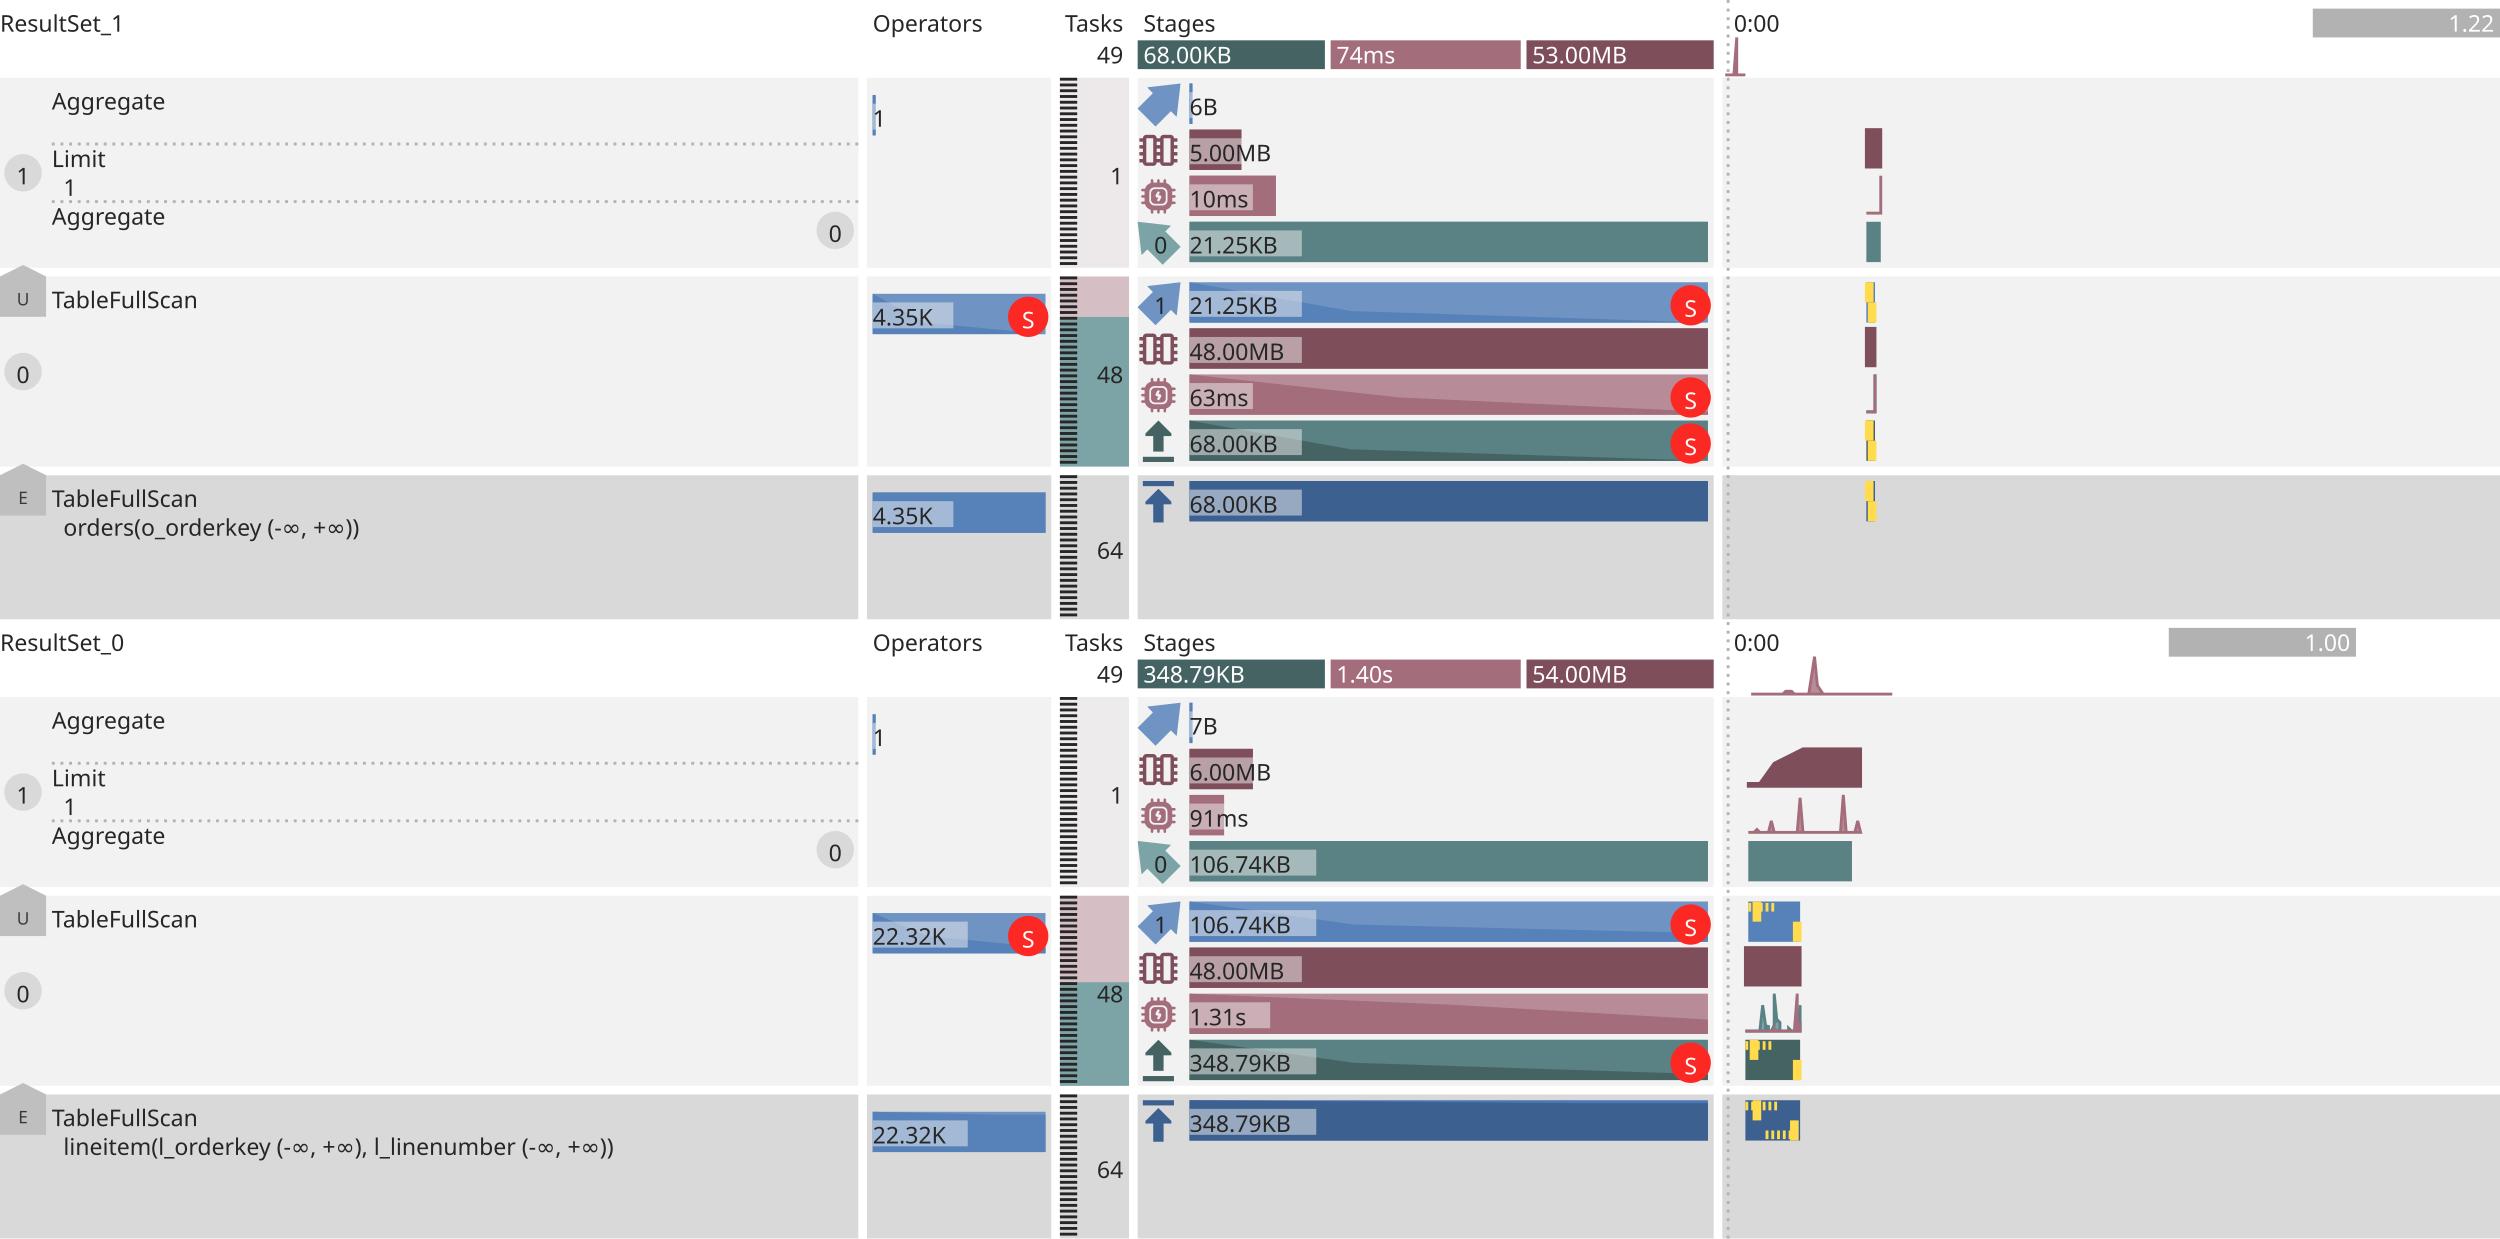
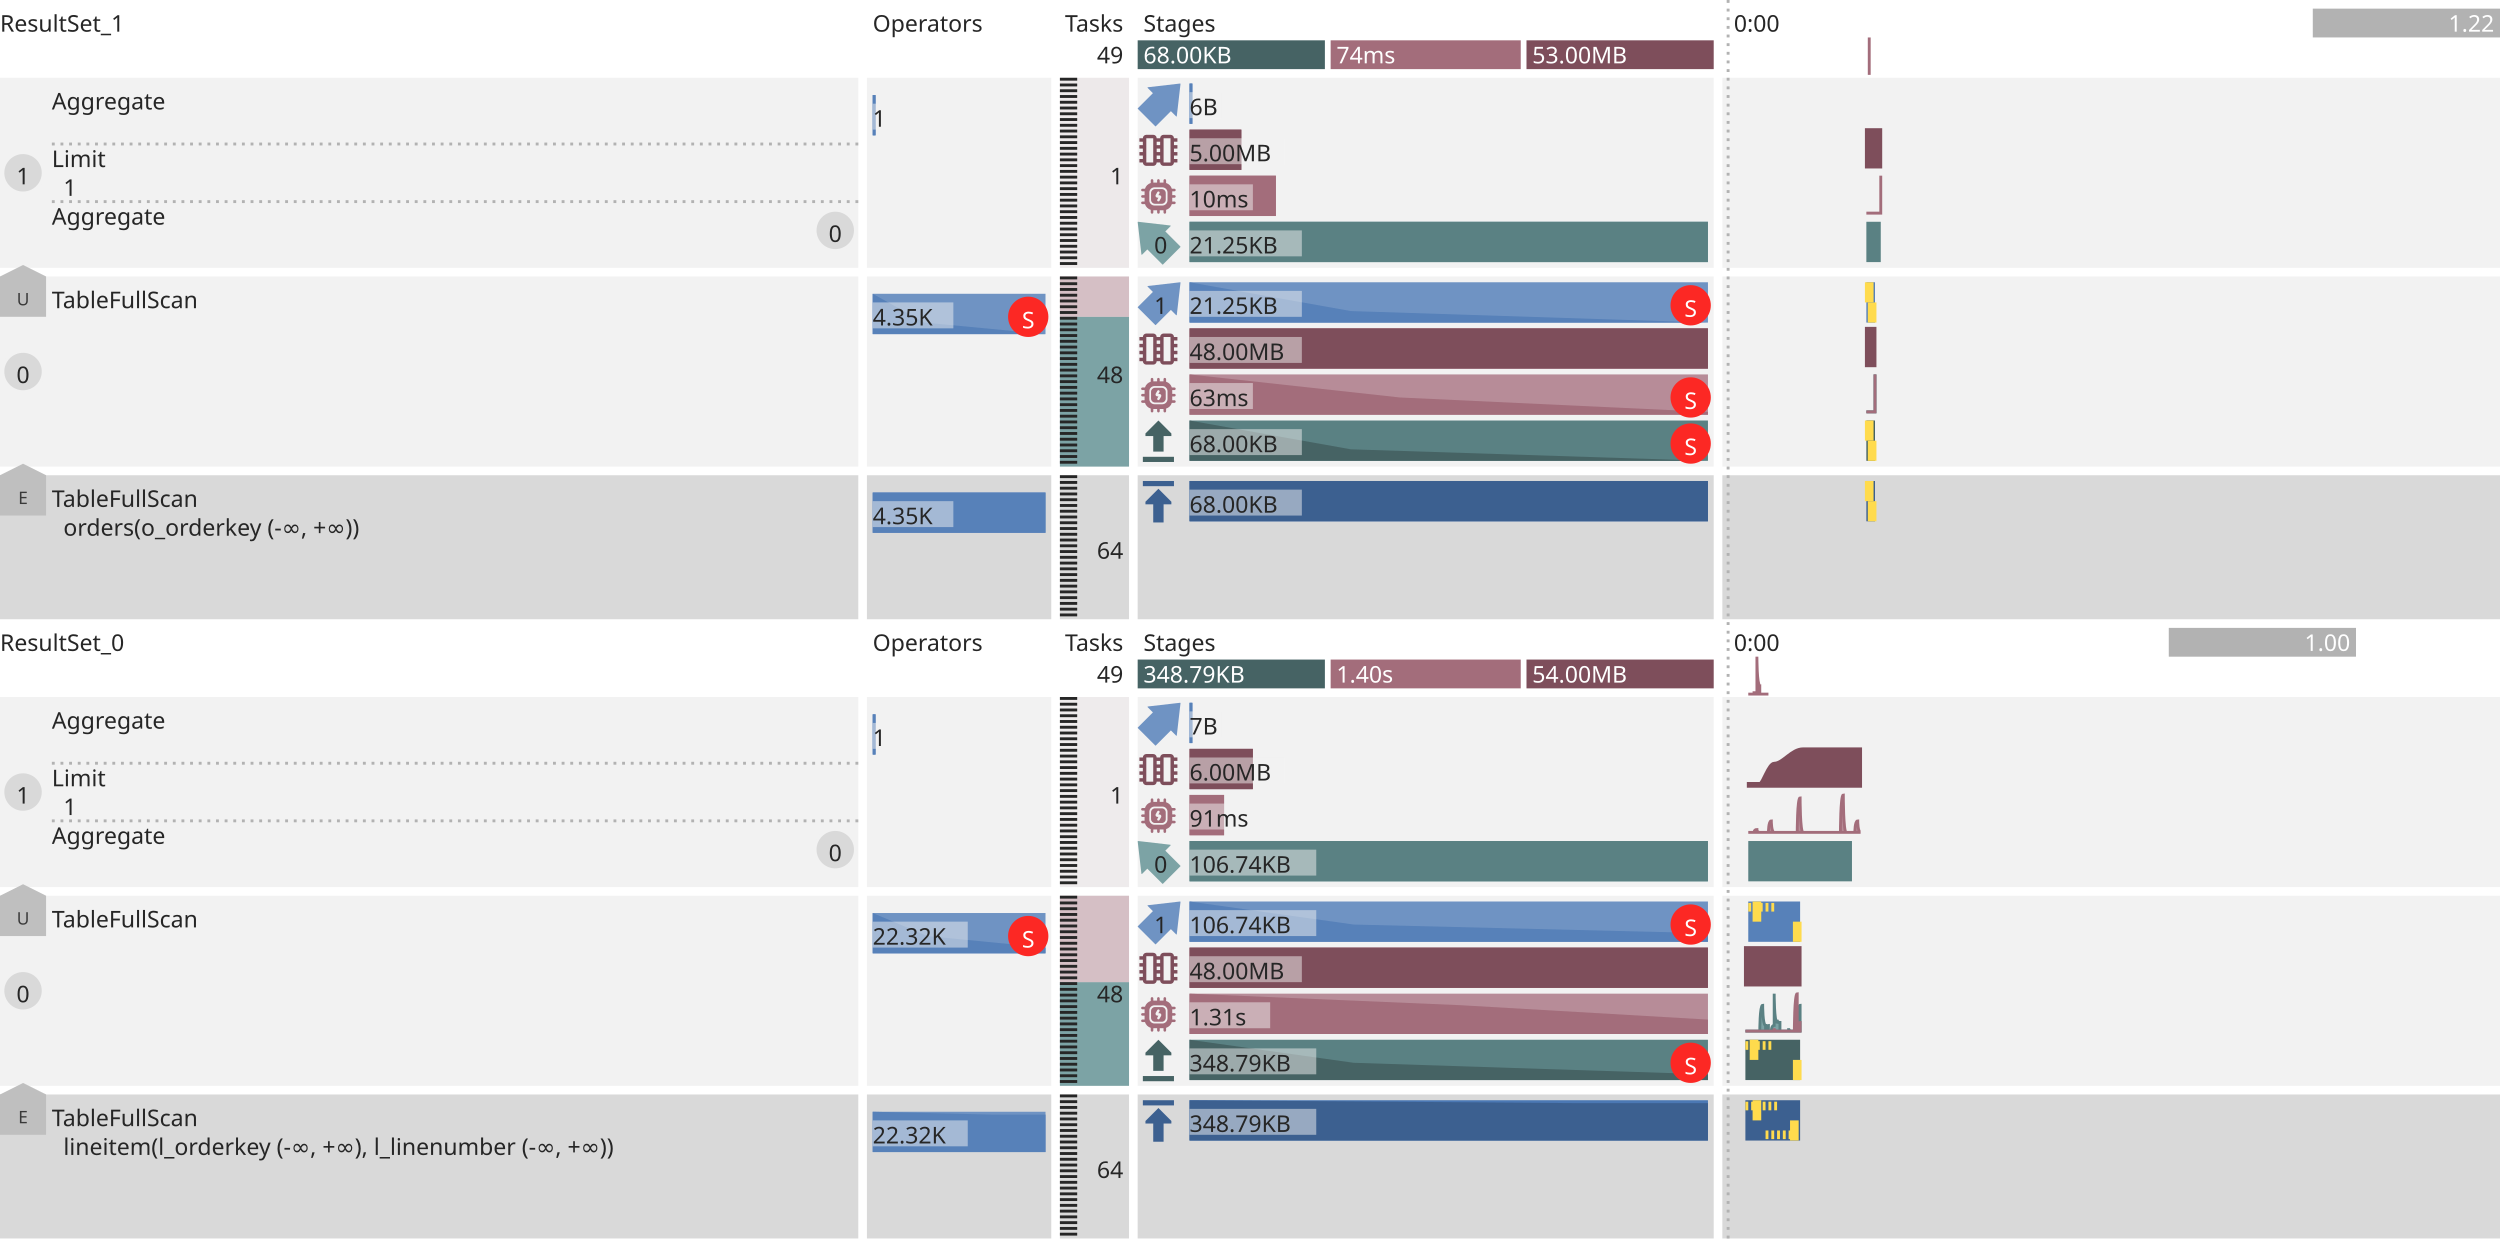
<svg xmlns="http://www.w3.org/2000/svg" width="868" height="430">
  <clipPath id="clipTextPath">
    <rect x="0" y="0" width="298" height="430" />
  </clipPath>
  <defs>
    <g id="icon_memory">
      <path fill-rule="evenodd" clip-rule="evenodd" d="M5 3C3.895 3 3 3.895 3 5H1V7H3V9H1V11H3V13H1V15H3V17H1V19H3C3 20.105 3.895 21 5 21H9C10.105 21 11 20.105 11 19H13C13 20.105 13.895 21 15 21H19C20.105 21 21 20.105 21 19H23V17H21V15H23V13H21V11H23V9H21V7H23V5H21C21 3.895 20.105 3 19 3H15C13.895 3 13 3.895 13 5H11C11 3.895 10.105 3 9 3H5ZM11 7V9H13V7H11ZM11 11V13H13V11H11ZM11 15V17H13V15H11ZM5 5H9V19H5V5ZM15 5H19V19H15V5Z" />
    </g>
    <g id="icon_cpu">
      <path d="M13.98 7.75H10.01C8.76 7.75 7.74 8.76 7.74 10.02V13.99C7.74 15.24 8.75 16.26 10.01 16.26H13.98C15.23 16.26 16.25 15.25 16.25 13.99V10.02C16.25 8.76 15.24 7.75 13.98 7.75ZM13.5 12.98L12.61 14.53C12.48 14.76 12.24 14.88 12 14.88C11.88 14.88 11.75 14.85 11.65 14.79C11.31 14.6 11.19 14.17 11.39 13.83L12.03 12.72H11.47C11.02 12.72 10.65 12.52 10.45 12.18C10.25 11.84 10.27 11.42 10.5 11.03L11.39 9.48C11.59 9.14 12.02 9.03 12.35 9.22C12.69 9.41 12.81 9.84 12.61 10.18L11.97 11.29H12.53C12.98 11.29 13.35 11.49 13.55 11.83C13.75 12.17 13.73 12.59 13.5 12.98Z" />
      <path d="M21.25 12.75C21.67 12.75 22 12.41 22 12C22 11.58 21.67 11.25 21.25 11.25H20V9.05H21.25C21.67 9.05 22 8.72 22 8.3C22 7.89 21.67 7.55 21.25 7.55H19.77C19.29 5.96 18.04 4.71 16.45 4.23V2.75C16.45 2.34 16.11 2 15.7 2C15.29 2 14.95 2.34 14.95 2.75V4H12.75V2.75C12.75 2.34 12.41 2 12 2C11.59 2 11.25 2.34 11.25 2.75V4H9.06V2.75C9.06 2.34 8.72 2 8.31 2C7.89 2 7.56 2.34 7.56 2.75V4.23C5.96 4.71 4.71 5.96 4.23 7.55H2.75C2.34 7.55 2 7.89 2 8.3C2 8.72 2.34 9.05 2.75 9.05H4V11.25H2.75C2.34 11.25 2 11.58 2 12C2 12.41 2.34 12.75 2.75 12.75H4V14.95H2.75C2.34 14.95 2 15.28 2 15.7C2 16.11 2.34 16.45 2.75 16.45H4.23C4.7 18.04 5.96 19.29 7.56 19.77V21.25C7.56 21.66 7.89 22 8.31 22C8.72 22 9.06 21.66 9.06 21.25V20H11.26V21.25C11.26 21.66 11.59 22 12.01 22C12.42 22 12.76 21.66 12.76 21.25V20H14.95V21.25C14.95 21.66 15.29 22 15.7 22C16.11 22 16.45 21.66 16.45 21.25V19.77C18.04 19.29 19.29 18.04 19.77 16.45H21.25C21.67 16.45 22 16.11 22 15.7C22 15.28 21.67 14.95 21.25 14.95H20V12.75H21.25ZM17.26 14.26C17.26 15.91 15.91 17.26 14.26 17.26H9.74C8.09 17.26 6.74 15.91 6.74 14.26V9.74C6.74 8.09 8.09 6.74 9.74 6.74H14.26C15.91 6.74 17.26 8.09 17.26 9.74V14.26Z" />
    </g>
    <g id="icon_ingress">
      <path d="M3 6L6 6L6 12L10 12L10 6L13 6V5L8 0L3 5L3 6Z" />
      <path d="M2 16L14 16V14L2 14V16Z" />
    </g>
    <g id="icon_egress">
      <path d="M13 9H10V16H6V9L3 9V8L8 3L13 8V9Z" />
      <path d="M14 2H2V0H14V2Z" />
    </g>
    <g id="icon_input">
      <path d="M456.49,264.459L295.206,103.183l56.572-56.572c1.084-1.08,1.456-2.696,0.948-4.14c-0.504-1.448-1.792-2.48-3.316-2.656         L4.654,0.027c-1.22-0.144-2.428,0.284-3.292,1.148c-0.864,0.86-1.284,2.068-1.144,3.28L40.01,349.208         c0.176,1.52,1.208,2.812,2.656,3.316c1.448,0.508,3.068,0.14,4.144-0.948l56.18-56.18L264.274,456.68         c0.748,0.748,1.764,1.172,2.828,1.172c1.06,0,2.076-0.424,2.828-1.172l186.556-186.568         C458.05,268.555,458.05,266.027,456.49,264.459z" />
    </g>
    <g id="icon_output">
      <path d="M456.494,1.168c-0.864-0.86-2.064-1.284-3.288-1.14l-344.76,39.78c-1.524,0.18-2.812,1.216-3.32,2.656         c-0.504,1.456-0.132,3.068,0.948,4.148l56.572,56.576L1.362,264.464c-1.564,1.564-1.564,4.092,0,5.656l186.56,186.556         c0.78,0.784,1.804,1.172,2.828,1.172c1.024,0,2.048-0.388,2.828-1.172l161.28-161.28l56.18,56.18         c1.084,1.088,2.7,1.452,4.144,0.952c1.448-0.504,2.48-1.796,2.656-3.32L457.63,4.456C457.774,3.248,457.354,2.036,456.494,1.168z" />
    </g>
  </defs>
  <style type="text/css">
  rect.stage { stroke-width:0; fill:var(--stage-main, #F2F2F2); }
  rect.clone { stroke-width:0; fill:var(--stage-clone, #D9D9D9); }
  .texts { text-anchor:start; font-family:Verdana; font-size:8px; fill:var(--stage-text, #262626); }
  .textm { text-anchor:middle; font-family:Verdana; font-size:8px; fill:var(--stage-text, #262626); }
  .texte { text-anchor:end; font-family:Verdana; font-size:8px; fill:var(--stage-text, #262626); }
  circle.stage { stroke:var(--stage-main, #F2F2F2); stroke-width:1; fill:var(--stage-clone, #D9D9D9); }
  line.opdiv { stroke-width:1; stroke:var(--stage-grid, #B2B2B2); stroke-dasharray:1,2; }
  text.clipped { clip-path:url(#clipTextPath); }
  polygon.conn { stroke-width:0; fill:var(--conn-fill, #BFBFBF); }
  text.conn { text-anchor:middle; font-family:Verdana; font-size:6px; fill:var(--conn-text, #393939); }
  rect.background { stroke-width:0; fill:#33FFFF; opacity:0; }
  g.selected circle.stage { fill:#33FFFF; }
  g.selected polygon.conn { fill:#33FFFF; }
  g.selected rect.stage { fill:#33FFFF; }
  g.selected rect.clone { fill:#33FFFF; }
  g.selected rect.background { opacity:1; }
</style>
  <g class="selectable">
    <rect x="0" y="27" width="298" height="66" class="stage" />
    <rect x="301" y="27" width="64" height="66" class="stage" />
    <rect x="395" y="27" width="200" height="66" class="stage" />
    <rect x="368" y="27" width="24" height="66" class="stage" />
    <rect x="598" y="27" width="270" height="66" class="stage" />
    <circle cx="8" cy="60" r="7" class="stage" />
    <text x="8" y="64" class="textm">1</text>
    <g>
      <text x="18" y="38" class="texts clipped">Aggregate</text>
      <text x="22" y="48" class="texts clipped" />
      <g>
        <rect x="303" y="33" width="1" height="14" stroke-width="0" fill="var(--output-light, #6F93C3)" />
        <polygon points="303,33 303,33 304,33 304,47 303,47" stroke="none" fill="var(--output-medium, #5781B9)" />
        <rect x="303" y="36" width="5" height="9" stroke-width="0" opacity="0.5" fill="var(--stage-main, #F2F2F2)" />
        <text font-family="Verdana" font-size="8px" fill="var(--text-summary, #262626)" x="303" y="44">1</text>
      </g>
    </g>
    <line x1="18" y1="50" x2="298" y2="50" class="opdiv" />
    <g>
      <text x="18" y="58" class="texts clipped">Limit</text>
      <text x="22" y="68" class="texts clipped">1</text>
    </g>
    <line x1="18" y1="70" x2="298" y2="70" class="opdiv" />
    <g>
      <text x="18" y="78" class="texts clipped">Aggregate</text>
      <text x="22" y="88" class="texts clipped" />
    </g>
    <g>
      <use href="#icon_memory" transform="translate(395 45) scale(0.6 0.6)" fill="var(--mem-medium, #7E4E5B)" />
      <rect x="413" y="45" width="18" height="14" stroke-width="0" fill="var(--mem-light, #AA7785)" />
      <polygon points="413,45 422,45 431,45 431,59 413,59" stroke="none" fill="var(--mem-medium, #7E4E5B)" />
      <rect x="413" y="48" width="33" height="9" stroke-width="0" opacity="0.5" fill="var(--stage-main, #F2F2F2)" />
      <text font-family="Verdana" font-size="8px" fill="var(--text-summary, #262626)" x="413" y="56">5.00MB</text>
    </g>
    <g>
-       <polygon points="648,58 648,45 653,45 653,58 " stroke-width="1" stroke="var(--mem-medium, #7E4E5B)" fill="var(--mem-medium, #7E4E5B)" />
+       <path d="M648,58c0,0,0,-13,0,-13c1,0,3,0,5,0c0,0,0,13,0,13z" stroke-width="1" stroke="var(--mem-medium, #7E4E5B)" fill="var(--mem-medium, #7E4E5B)" />
    </g>
    <g>
      <use href="#icon_cpu" transform="translate(395 61) scale(0.6 0.6)" fill="var(--cpu-medium, #A36D7B)" />
      <rect x="413" y="61" width="30" height="14" stroke-width="0" fill="var(--cpu-light, #B78C98)" />
      <polygon points="413,61 428,61 443,61 443,75 413,75" stroke="none" fill="var(--cpu-medium, #A36D7B)" />
      <rect x="413" y="64" width="22" height="9" stroke-width="0" opacity="0.5" fill="var(--stage-main, #F2F2F2)" />
      <text font-family="Verdana" font-size="8px" fill="var(--text-summary, #262626)" x="413" y="72">10ms</text>
    </g>
    <g>
      <rect x="368" y="27" width="24" height="66" stroke-width="0" fill="var(--cpu-light, #B78C98)" opacity="0.091" />
    </g>
    <g>
-       <polygon points="648,74 648,74 648,74 648,74 648,74 648,74 648,74 649,74 649,74 649,74 649,74 649,74 650,74 650,74 650,74 650,74 650,74 650,74 650,74 651,74 651,74 651,74 651,74 651,74 652,74 652,74 652,74 652,74 652,74 652,74 652,74 653,74 653,74 653,61 653,74 " stroke-width="1" stroke="var(--cpu-medium, #A36D7B)" fill="var(--cpu-light, #B78C98)" />
+       <path d="M648,74c0,0,0,0,0,0c0,0,0,0,0,0c0,0,0,0,0,0c0,0,0,0,0,0c0,0,0,0,0,0c0,0,0,0,0,0c0,0,0,0,1,0c0,0,0,0,0,0c0,0,0,0,0,0c0,0,0,0,0,0c0,0,0,0,0,0c0,0,0,0,1,0c0,0,0,0,0,0c0,0,0,0,0,0c0,0,0,0,0,0c0,0,0,0,0,0c0,0,0,0,0,0c0,0,0,0,0,0c0,0,0,0,1,0c0,0,0,0,0,0c0,0,0,0,0,0c0,0,0,0,0,0c0,0,0,0,0,0c0,0,0,0,1,0c0,0,0,0,0,0c0,0,0,0,0,0c0,0,0,0,0,0c0,0,0,0,0,0c0,0,0,0,0,0c0,0,0,0,0,0c0,0,0,0,1,0c0,0,0,0,0,0c0,0,0,-13,0,-13c0,0,0,13,0,13z" stroke-width="1" stroke="var(--cpu-medium, #A36D7B)" fill="var(--cpu-light, #B78C98)" />
    </g>
    <g>
      <line x1="371" y1="27" x2="371" y2="93" stroke-width="6" stroke="var(--stage-text, #262626)" stroke-dasharray="1,1" />
      <text x="390" y="64" class="texte">1</text>
    </g>
  </g>
  <g class="selectable">
    <rect x="0" y="96" width="298" height="66" class="stage" />
    <rect x="301" y="96" width="64" height="66" class="stage" />
    <rect x="395" y="96" width="200" height="66" class="stage" />
    <rect x="368" y="96" width="24" height="66" class="stage" />
    <rect x="598" y="96" width="270" height="66" class="stage" />
    <circle cx="8" cy="129" r="7" class="stage" />
    <text x="8" y="133" class="textm">0</text>
    <g>
      <text x="18" y="107" class="texts clipped">TableFullScan</text>
      <text x="22" y="117" class="texts clipped" />
      <g>
        <rect x="303" y="102" width="60" height="14" stroke-width="0" fill="var(--output-light, #6F93C3)" />
        <polygon points="303,102 321,112 363,116 363,116 303,116" stroke="none" fill="var(--output-medium, #5781B9)" />
        <rect x="303" y="105" width="28" height="9" stroke-width="0" opacity="0.5" fill="var(--stage-main, #F2F2F2)" />
        <text font-family="Verdana" font-size="8px" fill="var(--text-summary, #262626)" x="303" y="113">4.35K</text>
      </g>
      <g>
        <circle cx="357" cy="110" r="7" stroke="none" fill="var(--stage-texthl, #FC2824)" />
        <text text-anchor="middle" font-family="Verdana" font-size="8px" fill="var(--text-light, #FFFFFF)" x="357" y="114">S</text>
      </g>
    </g>
    <g>
      <use href="#icon_memory" transform="translate(395 114) scale(0.6 0.6)" fill="var(--mem-medium, #7E4E5B)" />
      <rect x="413" y="114" width="180" height="14" stroke-width="0" fill="var(--mem-light, #AA7785)" />
      <polygon points="413,114 503,114 593,114 593,128 413,128" stroke="none" fill="var(--mem-medium, #7E4E5B)" />
      <rect x="413" y="117" width="39" height="9" stroke-width="0" opacity="0.5" fill="var(--stage-main, #F2F2F2)" />
      <text font-family="Verdana" font-size="8px" fill="var(--text-summary, #262626)" x="413" y="125">48.00MB</text>
    </g>
    <g>
-       <polygon points="648,127 648,114 648,114 651,114 651,127 " stroke-width="1" stroke="var(--mem-medium, #7E4E5B)" fill="var(--mem-medium, #7E4E5B)" />
+       <path d="M648,127c0,0,0,-13,0,-13c0,0,0,0,0,0c1,0,2,0,3,0c0,0,0,13,0,13z" stroke-width="1" stroke="var(--mem-medium, #7E4E5B)" fill="var(--mem-medium, #7E4E5B)" />
    </g>
    <g>
      <use href="#icon_cpu" transform="translate(395 130) scale(0.6 0.6)" fill="var(--cpu-medium, #A36D7B)" />
      <rect x="413" y="130" width="180" height="14" stroke-width="0" fill="var(--cpu-light, #B78C98)" />
      <polygon points="413,130 486,138 593,143 593,144 413,144" stroke="none" fill="var(--cpu-medium, #A36D7B)" />
      <rect x="413" y="133" width="22" height="9" stroke-width="0" opacity="0.5" fill="var(--stage-main, #F2F2F2)" />
      <text font-family="Verdana" font-size="8px" fill="var(--text-summary, #262626)" x="413" y="141">63ms</text>
    </g>
    <g>
      <circle cx="587" cy="138" r="7" stroke="none" fill="var(--stage-texthl, #FC2824)" />
      <text text-anchor="middle" font-family="Verdana" font-size="8px" fill="var(--text-light, #FFFFFF)" x="587" y="142">S</text>
    </g>
    <g>
      <rect x="368" y="110" width="24" height="52" stroke-width="0" fill="var(--input-light, #7CA3A5)" />
    </g>
-     <polygon points="648,143 648,143 648,143 648,143 648,143 648,143 648,143 648,143 648,143 648,143 648,143 649,143 649,143 649,143 649,143 649,143 649,143 649,143 649,143 649,143 650,143 650,143 650,143 650,143 650,143 650,143 650,143 650,143 650,143 650,143 650,143 651,143 651,143 651,130 651,143 " stroke-width="1" stroke="var(--input-medium, #5A8183)" fill="var(--input-light, #7CA3A5)" />
+     <path d="M648,143c0,0,0,0,0,0c0,0,0,0,0,0c0,0,0,0,0,0c0,0,0,0,0,0c0,0,0,0,0,0c0,0,0,0,0,0c0,0,0,0,0,0c0,0,0,0,0,0c0,0,0,0,0,0c0,0,0,0,0,0c0,0,0,0,1,0c0,0,0,0,0,0c0,0,0,0,0,0c0,0,0,0,0,0c0,0,0,0,0,0c0,0,0,0,0,0c0,0,0,0,0,0c0,0,0,0,0,0c0,0,0,0,0,0c0,0,0,0,1,0c0,0,0,0,0,0c0,0,0,0,0,0c0,0,0,0,0,0c0,0,0,0,0,0c0,0,0,0,0,0c0,0,0,0,0,0c0,0,0,0,0,0c0,0,0,0,0,0c0,0,0,0,0,0c0,0,0,0,0,0c0,0,0,0,1,0c0,0,0,0,0,0c0,0,0,-13,0,-13c0,0,0,13,0,13z" stroke-width="1" stroke="var(--input-medium, #5A8183)" fill="var(--input-light, #7CA3A5)" />
    <g>
      <rect x="368" y="96" width="24" height="14" stroke-width="0" fill="var(--cpu-light, #B78C98)" opacity="0.5" />
    </g>
    <g>
-       <polygon points="648,143 648,143 648,143 648,143 648,143 648,143 648,143 648,143 648,143 648,143 648,143 649,143 649,143 649,143 649,143 649,143 649,143 649,143 649,143 649,143 650,143 650,143 650,143 650,143 650,143 650,143 650,143 650,143 650,143 650,143 650,143 651,143 651,142 651,130 651,143 " stroke-width="1" stroke="var(--cpu-medium, #A36D7B)" fill="var(--cpu-light, #B78C98)" />
+       <path d="M648,143c0,0,0,0,0,0c0,0,0,0,0,0c0,0,0,0,0,0c0,0,0,0,0,0c0,0,0,0,0,0c0,0,0,0,0,0c0,0,0,0,0,0c0,0,0,0,0,0c0,0,0,0,0,0c0,0,0,0,0,0c0,0,0,0,1,0c0,0,0,0,0,0c0,0,0,0,0,0c0,0,0,0,0,0c0,0,0,0,0,0c0,0,0,0,0,0c0,0,0,0,0,0c0,0,0,0,0,0c0,0,0,0,0,0c0,0,0,0,1,0c0,0,0,0,0,0c0,0,0,0,0,0c0,0,0,0,0,0c0,0,0,0,0,0c0,0,0,0,0,0c0,0,0,0,0,0c0,0,0,0,0,0c0,0,0,0,0,0c0,0,0,0,0,0c0,0,0,0,0,0c0,0,0,0,1,0c0,0,0,-1,0,-1c0,0,0,-12,0,-12c0,0,0,13,0,13z" stroke-width="1" stroke="var(--cpu-medium, #A36D7B)" fill="var(--cpu-light, #B78C98)" />
    </g>
    <g>
      <line x1="371" y1="96" x2="371" y2="162" stroke-width="6" stroke="var(--stage-text, #262626)" stroke-dasharray="1,1" />
      <text x="390" y="133" class="texte">48</text>
    </g>
  </g>
  <g class="selectable">
    <rect x="0" y="165" width="298" height="50" class="clone" />
    <rect x="301" y="165" width="64" height="50" class="clone" />
    <rect x="395" y="165" width="200" height="50" class="clone" />
    <rect x="368" y="165" width="24" height="50" class="clone" />
    <rect x="598" y="165" width="270" height="50" class="clone" />
    <g>
      <text x="18" y="176" class="texts clipped">TableFullScan</text>
      <text x="22" y="186" class="texts clipped">orders(o_orderkey (-∞, +∞))</text>
      <g>
        <rect x="303" y="171" width="60" height="14" stroke-width="0" fill="var(--output-light, #6F93C3)" />
        <polygon points="303,171 333,171 363,171 363,185 303,185" stroke="none" fill="var(--output-medium, #5781B9)" />
        <rect x="303" y="174" width="28" height="9" stroke-width="0" opacity="0.5" fill="var(--stage-main, #F2F2F2)" />
        <text font-family="Verdana" font-size="8px" fill="var(--text-summary, #262626)" x="303" y="182">4.35K</text>
      </g>
    </g>
    <g>
      <line x1="371" y1="165" x2="371" y2="215" stroke-width="6" stroke="var(--stage-text, #262626)" stroke-dasharray="1,1" />
      <text x="390" y="194" class="texte">64</text>
    </g>
  </g>
  <g class="selectable">
    <rect x="0" y="3" width="298" height="24" class="background" />
    <text x="0" y="11" class="texts">ResultSet_1</text>
    <g>
      <rect x="395" y="29" width="200" height="14" class="background" />
      <use href="#icon_output" transform="translate(395 29) scale(0.0325 0.0325)" fill="var(--output-light, #6F93C3)" />
      <rect x="413" y="29" width="1" height="14" stroke-width="0" fill="var(--output-light, #6F93C3)" />
      <polygon points="413,29 413,29 414,29 414,43 413,43" stroke="none" fill="var(--output-medium, #5781B9)" />
      <rect x="413" y="32" width="11" height="9" stroke-width="0" opacity="0.5" fill="var(--stage-main, #F2F2F2)" />
      <text font-family="Verdana" font-size="8px" fill="var(--text-summary, #262626)" x="413" y="40">6B</text>
    </g>
    <g>
      <rect x="654" y="29" width="0" height="14" stroke-width="0" fill="var(--output-medium, #5781B9)" />
    </g>
  </g>
  <g class="selectable">
    <g>
      <circle cx="290" cy="80" r="7" class="stage" />
      <text x="290" y="84" class="textm">0</text>
    </g>
    <polygon points="16,110 0,110 0,96 8,92 16,96" class="conn" />
    <text x="8" y="106" class="conn">U</text>
    <g>
      <rect x="395" y="77" width="200" height="14" class="background" />
      <use href="#icon_input" transform="translate(395 77) scale(0.0325 0.0325)" fill="var(--input-light, #7CA3A5)" />
      <text x="403" y="88" class="textm">0</text>
      <rect x="413" y="77" width="180" height="14" stroke-width="0" fill="var(--input-light, #7CA3A5)" />
      <polygon points="413,77 503,77 593,77 593,91 413,91" stroke="none" fill="var(--input-medium, #5A8183)" />
      <rect x="413" y="80" width="39" height="9" stroke-width="0" opacity="0.5" fill="var(--stage-main, #F2F2F2)" />
      <text font-family="Verdana" font-size="8px" fill="var(--text-summary, #262626)" x="413" y="88">21.25KB</text>
    </g>
    <g>
      <rect x="598" y="77" width="270" height="14" class="background" />
      <rect x="648" y="77" width="5" height="14" stroke-width="0" fill="var(--input-medium, #5A8183)" />
    </g>
    <g>
      <rect x="395" y="98" width="200" height="14" class="background" />
      <use href="#icon_output" transform="translate(395 98) scale(0.0325 0.0325)" fill="var(--output-light, #6F93C3)" />
      <text x="403" y="109" class="textm">1</text>
      <rect x="413" y="98" width="180" height="14" stroke-width="0" fill="var(--output-light, #6F93C3)" />
      <polygon points="413,98 469,108 593,112 593,112 413,112" stroke="none" fill="var(--output-medium, #5781B9)" />
      <rect x="413" y="101" width="39" height="9" stroke-width="0" opacity="0.5" fill="var(--stage-main, #F2F2F2)" />
      <text font-family="Verdana" font-size="8px" fill="var(--text-summary, #262626)" x="413" y="109">21.25KB</text>
    </g>
    <g>
      <circle cx="587" cy="106" r="7" stroke="none" fill="var(--stage-texthl, #FC2824)" />
      <text text-anchor="middle" font-family="Verdana" font-size="8px" fill="var(--text-light, #FFFFFF)" x="587" y="110">S</text>
    </g>
    <g>
      <rect x="598" y="98" width="270" height="14" class="background" />
      <rect x="648" y="98" width="3" height="14" stroke-width="0" fill="var(--output-medium, #5781B9)" />
    </g>
    <line x1="648" y1="100" x2="650" y2="100" stroke-width="3" stroke="var(--minmax-line, #FFDB4D)" stroke-dasharray="1,1" />
    <line x1="649" y1="98" x2="649" y2="105" stroke-width="3" stroke="var(--minmax-line, #FFDB4D)" />
    <line x1="650" y1="110" x2="651" y2="110" stroke-width="3" stroke="var(--minmax-line, #FFDB4D)" stroke-dasharray="1,1" />
    <line x1="650" y1="105" x2="650" y2="112" stroke-width="3" stroke="var(--minmax-line, #FFDB4D)" />
  </g>
  <g class="selectable">
    <polygon points="16,179 0,179 0,165 8,161 16,165" class="conn" />
    <text x="8" y="175" class="conn">E</text>
    <g>
      <rect x="395" y="146" width="200" height="14" class="background" />
      <use href="#icon_ingress" transform="translate(395 146) scale(0.9 0.9)" fill="var(--ingress-medium, #466364)" />
      <rect x="413" y="146" width="180" height="14" stroke-width="0" fill="var(--ingress-light, #5A8183)" />
      <polygon points="413,146 469,156 593,160 593,160 413,160" stroke="none" fill="var(--ingress-medium, #466364)" />
      <rect x="413" y="149" width="39" height="9" stroke-width="0" opacity="0.5" fill="var(--stage-main, #F2F2F2)" />
      <text font-family="Verdana" font-size="8px" fill="var(--text-summary, #262626)" x="413" y="157">68.00KB</text>
    </g>
    <g>
      <circle cx="587" cy="154" r="7" stroke="none" fill="var(--stage-texthl, #FC2824)" />
      <text text-anchor="middle" font-family="Verdana" font-size="8px" fill="var(--text-light, #FFFFFF)" x="587" y="158">S</text>
    </g>
    <g>
      <rect x="598" y="146" width="270" height="14" class="background" />
      <rect x="648" y="146" width="3" height="14" stroke-width="0" fill="var(--ingress-medium, #466364)" />
    </g>
    <line x1="648" y1="148" x2="650" y2="148" stroke-width="3" stroke="var(--minmax-line, #FFDB4D)" stroke-dasharray="1,1" />
    <line x1="649" y1="146" x2="649" y2="153" stroke-width="3" stroke="var(--minmax-line, #FFDB4D)" />
    <line x1="650" y1="158" x2="651" y2="158" stroke-width="3" stroke="var(--minmax-line, #FFDB4D)" stroke-dasharray="1,1" />
    <line x1="650" y1="153" x2="650" y2="160" stroke-width="3" stroke="var(--minmax-line, #FFDB4D)" />
    <g>
      <rect x="395" y="167" width="200" height="14" class="background" />
      <use href="#icon_egress" transform="translate(395 167) scale(0.9 0.9)" fill="var(--egress-medium, #3C6090)" />
      <rect x="413" y="167" width="180" height="14" stroke-width="0" fill="var(--egress-light, #4B78B4)" />
      <polygon points="413,167 503,167 593,167 593,181 413,181" stroke="none" fill="var(--egress-medium, #3C6090)" />
      <rect x="413" y="170" width="39" height="9" stroke-width="0" opacity="0.5" fill="var(--stage-main, #F2F2F2)" />
      <text font-family="Verdana" font-size="8px" fill="var(--text-summary, #262626)" x="413" y="178">68.00KB</text>
    </g>
    <g>
      <rect x="598" y="167" width="270" height="14" class="background" />
      <rect x="648" y="167" width="3" height="14" stroke-width="0" fill="var(--egress-medium, #3C6090)" />
    </g>
    <line x1="648" y1="169" x2="650" y2="169" stroke-width="3" stroke="var(--minmax-line, #FFDB4D)" stroke-dasharray="1,1" />
    <line x1="649" y1="167" x2="649" y2="174" stroke-width="3" stroke="var(--minmax-line, #FFDB4D)" />
    <line x1="649" y1="179" x2="651" y2="179" stroke-width="3" stroke="var(--minmax-line, #FFDB4D)" stroke-dasharray="1,1" />
    <line x1="650" y1="174" x2="650" y2="181" stroke-width="3" stroke="var(--minmax-line, #FFDB4D)" />
  </g>
  <g class="selectable">
    <rect x="0" y="242" width="298" height="66" class="stage" />
    <rect x="301" y="242" width="64" height="66" class="stage" />
    <rect x="395" y="242" width="200" height="66" class="stage" />
    <rect x="368" y="242" width="24" height="66" class="stage" />
    <rect x="598" y="242" width="270" height="66" class="stage" />
    <circle cx="8" cy="275" r="7" class="stage" />
    <text x="8" y="279" class="textm">1</text>
    <g>
      <text x="18" y="253" class="texts clipped">Aggregate</text>
      <text x="22" y="263" class="texts clipped" />
      <g>
        <rect x="303" y="248" width="1" height="14" stroke-width="0" fill="var(--output-light, #6F93C3)" />
        <polygon points="303,248 303,248 304,248 304,262 303,262" stroke="none" fill="var(--output-medium, #5781B9)" />
        <rect x="303" y="251" width="5" height="9" stroke-width="0" opacity="0.5" fill="var(--stage-main, #F2F2F2)" />
        <text font-family="Verdana" font-size="8px" fill="var(--text-summary, #262626)" x="303" y="259">1</text>
      </g>
    </g>
    <line x1="18" y1="265" x2="298" y2="265" class="opdiv" />
    <g>
      <text x="18" y="273" class="texts clipped">Limit</text>
      <text x="22" y="283" class="texts clipped">1</text>
    </g>
    <line x1="18" y1="285" x2="298" y2="285" class="opdiv" />
    <g>
      <text x="18" y="293" class="texts clipped">Aggregate</text>
      <text x="22" y="303" class="texts clipped" />
    </g>
    <g>
      <use href="#icon_memory" transform="translate(395 260) scale(0.6 0.6)" fill="var(--mem-medium, #7E4E5B)" />
      <rect x="413" y="260" width="22" height="14" stroke-width="0" fill="var(--mem-light, #AA7785)" />
      <polygon points="413,260 424,260 435,260 435,274 413,274" stroke="none" fill="var(--mem-medium, #7E4E5B)" />
      <rect x="413" y="263" width="33" height="9" stroke-width="0" opacity="0.5" fill="var(--stage-main, #F2F2F2)" />
      <text font-family="Verdana" font-size="8px" fill="var(--text-summary, #262626)" x="413" y="271">6.00MB</text>
    </g>
    <g>
-       <polygon points="607,273 607,272 611,272 616,265 626,260 646,260 646,273 " stroke-width="1" stroke="var(--mem-medium, #7E4E5B)" fill="var(--mem-medium, #7E4E5B)" />
+       <path d="M607,273c0,0,0,-1,0,-1c1,0,2,0,4,0c1,0,3,-7,5,-7c3,0,6,-5,10,-5c6,0,13,0,20,0c0,0,0,13,0,13z" stroke-width="1" stroke="var(--mem-medium, #7E4E5B)" fill="var(--mem-medium, #7E4E5B)" />
    </g>
    <g>
      <use href="#icon_cpu" transform="translate(395 276) scale(0.6 0.6)" fill="var(--cpu-medium, #A36D7B)" />
      <rect x="413" y="276" width="12" height="14" stroke-width="0" fill="var(--cpu-light, #B78C98)" />
      <polygon points="413,276 419,276 425,276 425,290 413,290" stroke="none" fill="var(--cpu-medium, #A36D7B)" />
      <rect x="413" y="279" width="22" height="9" stroke-width="0" opacity="0.5" fill="var(--stage-main, #F2F2F2)" />
      <text font-family="Verdana" font-size="8px" fill="var(--text-summary, #262626)" x="413" y="287">91ms</text>
    </g>
    <g>
      <rect x="368" y="242" width="24" height="66" stroke-width="0" fill="var(--cpu-light, #B78C98)" opacity="0.072" />
    </g>
    <g>
-       <polygon points="607,289 607,289 608,289 609,289 610,288 611,289 613,289 614,289 615,285 616,289 618,289 619,289 620,289 621,289 623,289 624,289 625,277 626,289 628,289 629,289 630,289 631,289 632,289 634,289 635,289 636,289 638,289 639,289 640,276 641,289 643,289 644,289 645,285 646,289 646,289 " stroke-width="1" stroke="var(--cpu-medium, #A36D7B)" fill="var(--cpu-light, #B78C98)" />
+       <path d="M607,289c0,0,0,0,0,0c0,0,0,0,1,0c0,0,0,0,1,0c0,0,0,-1,1,-1c0,0,0,1,1,1c0,0,1,0,2,0c0,0,0,0,1,0c0,0,0,-4,1,-4c0,0,0,4,1,4c0,0,1,0,2,0c0,0,0,0,1,0c0,0,0,0,1,0c0,0,0,0,1,0c0,0,1,0,2,0c0,0,0,0,1,0c0,0,0,-12,1,-12c0,0,0,12,1,12c0,0,1,0,2,0c0,0,0,0,1,0c0,0,0,0,1,0c0,0,0,0,1,0c0,0,0,0,1,0c0,0,1,0,2,0c0,0,0,0,1,0c0,0,0,0,1,0c0,0,1,0,2,0c0,0,0,0,1,0c0,0,0,-13,1,-13c0,0,0,13,1,13c0,0,1,0,2,0c0,0,0,0,1,0c0,0,0,-4,1,-4c0,0,0,4,1,4c0,0,0,0,0,0z" stroke-width="1" stroke="var(--cpu-medium, #A36D7B)" fill="var(--cpu-light, #B78C98)" />
    </g>
    <g>
      <line x1="371" y1="242" x2="371" y2="308" stroke-width="6" stroke="var(--stage-text, #262626)" stroke-dasharray="1,1" />
      <text x="390" y="279" class="texte">1</text>
    </g>
  </g>
  <g class="selectable">
    <rect x="0" y="311" width="298" height="66" class="stage" />
    <rect x="301" y="311" width="64" height="66" class="stage" />
    <rect x="395" y="311" width="200" height="66" class="stage" />
    <rect x="368" y="311" width="24" height="66" class="stage" />
    <rect x="598" y="311" width="270" height="66" class="stage" />
    <circle cx="8" cy="344" r="7" class="stage" />
    <text x="8" y="348" class="textm">0</text>
    <g>
      <text x="18" y="322" class="texts clipped">TableFullScan</text>
      <text x="22" y="332" class="texts clipped" />
      <g>
        <rect x="303" y="317" width="60" height="14" stroke-width="0" fill="var(--output-light, #6F93C3)" />
        <polygon points="303,317 322,325 363,329 363,331 303,331" stroke="none" fill="var(--output-medium, #5781B9)" />
        <rect x="303" y="320" width="33" height="9" stroke-width="0" opacity="0.5" fill="var(--stage-main, #F2F2F2)" />
        <text font-family="Verdana" font-size="8px" fill="var(--text-summary, #262626)" x="303" y="328">22.32K</text>
      </g>
      <g>
        <circle cx="357" cy="325" r="7" stroke="none" fill="var(--stage-texthl, #FC2824)" />
        <text text-anchor="middle" font-family="Verdana" font-size="8px" fill="var(--text-light, #FFFFFF)" x="357" y="329">S</text>
      </g>
    </g>
    <g>
      <use href="#icon_memory" transform="translate(395 329) scale(0.6 0.6)" fill="var(--mem-medium, #7E4E5B)" />
      <rect x="413" y="329" width="180" height="14" stroke-width="0" fill="var(--mem-light, #AA7785)" />
      <polygon points="413,329 503,329 593,329 593,343 413,343" stroke="none" fill="var(--mem-medium, #7E4E5B)" />
      <rect x="413" y="332" width="39" height="9" stroke-width="0" opacity="0.5" fill="var(--stage-main, #F2F2F2)" />
      <text font-family="Verdana" font-size="8px" fill="var(--text-summary, #262626)" x="413" y="340">48.00MB</text>
    </g>
    <g>
-       <polygon points="606,342 606,329 625,329 625,342 " stroke-width="1" stroke="var(--mem-medium, #7E4E5B)" fill="var(--mem-medium, #7E4E5B)" />
+       <path d="M606,342c0,0,0,-13,0,-13c6,0,12,0,19,0c0,0,0,13,0,13z" stroke-width="1" stroke="var(--mem-medium, #7E4E5B)" fill="var(--mem-medium, #7E4E5B)" />
    </g>
    <g>
      <use href="#icon_cpu" transform="translate(395 345) scale(0.6 0.6)" fill="var(--cpu-medium, #A36D7B)" />
      <rect x="413" y="345" width="180" height="14" stroke-width="0" fill="var(--cpu-light, #B78C98)" />
      <polygon points="413,345 507,349 593,354 593,359 413,359" stroke="none" fill="var(--cpu-medium, #A36D7B)" />
      <rect x="413" y="348" width="28" height="9" stroke-width="0" opacity="0.5" fill="var(--stage-main, #F2F2F2)" />
      <text font-family="Verdana" font-size="8px" fill="var(--text-summary, #262626)" x="413" y="356">1.31s</text>
    </g>
    <g>
      <rect x="368" y="341" width="24" height="36" stroke-width="0" fill="var(--input-light, #7CA3A5)" />
    </g>
-     <polygon points="606,358 606,358 607,358 607,358 608,358 609,358 609,358 610,358 610,358 611,358 611,358 612,349 613,356 613,358 614,356 614,358 615,358 616,356 616,345 617,355 617,354 618,355 618,358 619,358 620,358 620,358 621,358 621,357 622,358 623,358 623,358 624,358 624,358 625,349 625,358 " stroke-width="1" stroke="var(--input-medium, #5A8183)" fill="var(--input-light, #7CA3A5)" />
+     <path d="M606,358c0,0,0,0,0,0c0,0,0,0,1,0c0,0,0,0,0,0c0,0,0,0,1,0c0,0,0,0,1,0c0,0,0,0,0,0c0,0,0,0,1,0c0,0,0,0,0,0c0,0,0,0,1,0c0,0,0,0,0,0c0,0,0,-9,1,-9c0,0,0,7,1,7c0,0,0,2,0,2c0,0,0,-2,1,-2c0,0,0,2,0,2c0,0,0,0,1,0c0,0,0,-2,1,-2c0,0,0,-11,0,-11c0,0,0,10,1,10c0,0,0,-1,0,-1c0,0,0,1,1,1c0,0,0,3,0,3c0,0,0,0,1,0c0,0,0,0,1,0c0,0,0,0,0,0c0,0,0,0,1,0c0,0,0,-1,0,-1c0,0,0,1,1,1c0,0,0,0,1,0c0,0,0,0,0,0c0,0,0,0,1,0c0,0,0,0,0,0c0,0,0,-9,1,-9c0,0,0,9,0,9z" stroke-width="1" stroke="var(--input-medium, #5A8183)" fill="var(--input-light, #7CA3A5)" />
    <g>
      <rect x="368" y="311" width="24" height="30" stroke-width="0" fill="var(--cpu-light, #B78C98)" opacity="0.5" />
    </g>
    <g>
-       <polygon points="606,358 606,358 607,358 607,358 608,358 609,358 609,358 610,358 610,358 611,358 611,358 612,358 613,358 613,358 614,358 614,358 615,358 616,358 616,357 617,358 617,358 618,358 618,358 619,358 620,358 620,358 621,358 621,358 622,358 623,358 623,358 624,345 624,358 625,355 625,358 " stroke-width="1" stroke="var(--cpu-medium, #A36D7B)" fill="var(--cpu-light, #B78C98)" />
+       <path d="M606,358c0,0,0,0,0,0c0,0,0,0,1,0c0,0,0,0,0,0c0,0,0,0,1,0c0,0,0,0,1,0c0,0,0,0,0,0c0,0,0,0,1,0c0,0,0,0,0,0c0,0,0,0,1,0c0,0,0,0,0,0c0,0,0,0,1,0c0,0,0,0,1,0c0,0,0,0,0,0c0,0,0,0,1,0c0,0,0,0,0,0c0,0,0,0,1,0c0,0,0,0,1,0c0,0,0,-1,0,-1c0,0,0,1,1,1c0,0,0,0,0,0c0,0,0,0,1,0c0,0,0,0,0,0c0,0,0,0,1,0c0,0,0,0,1,0c0,0,0,0,0,0c0,0,0,0,1,0c0,0,0,0,0,0c0,0,0,0,1,0c0,0,0,0,1,0c0,0,0,0,0,0c0,0,0,-13,1,-13c0,0,0,13,0,13c0,0,0,-3,1,-3c0,0,0,3,0,3z" stroke-width="1" stroke="var(--cpu-medium, #A36D7B)" fill="var(--cpu-light, #B78C98)" />
    </g>
    <g>
      <line x1="371" y1="311" x2="371" y2="377" stroke-width="6" stroke="var(--stage-text, #262626)" stroke-dasharray="1,1" />
      <text x="390" y="348" class="texte">48</text>
    </g>
  </g>
  <g class="selectable">
    <rect x="0" y="380" width="298" height="50" class="clone" />
    <rect x="301" y="380" width="64" height="50" class="clone" />
    <rect x="395" y="380" width="200" height="50" class="clone" />
    <rect x="368" y="380" width="24" height="50" class="clone" />
    <rect x="598" y="380" width="270" height="50" class="clone" />
    <g>
      <text x="18" y="391" class="texts clipped">TableFullScan</text>
      <text x="22" y="401" class="texts clipped">lineitem(l_orderkey (-∞, +∞), l_linenumber (-∞, +∞))</text>
      <g>
        <rect x="303" y="386" width="60" height="14" stroke-width="0" fill="var(--output-light, #6F93C3)" />
        <polygon points="303,386 345,387 363,387 363,400 303,400" stroke="none" fill="var(--output-medium, #5781B9)" />
        <rect x="303" y="389" width="33" height="9" stroke-width="0" opacity="0.5" fill="var(--stage-main, #F2F2F2)" />
        <text font-family="Verdana" font-size="8px" fill="var(--text-summary, #262626)" x="303" y="397">22.32K</text>
      </g>
    </g>
    <g>
      <line x1="371" y1="380" x2="371" y2="430" stroke-width="6" stroke="var(--stage-text, #262626)" stroke-dasharray="1,1" />
      <text x="390" y="409" class="texte">64</text>
    </g>
  </g>
  <g class="selectable">
    <rect x="0" y="218" width="298" height="24" class="background" />
    <text x="0" y="226" class="texts">ResultSet_0</text>
    <g>
      <rect x="395" y="244" width="200" height="14" class="background" />
      <use href="#icon_output" transform="translate(395 244) scale(0.0325 0.0325)" fill="var(--output-light, #6F93C3)" />
      <rect x="413" y="244" width="1" height="14" stroke-width="0" fill="var(--output-light, #6F93C3)" />
      <polygon points="413,244 413,244 414,244 414,258 413,258" stroke="none" fill="var(--output-medium, #5781B9)" />
      <rect x="413" y="247" width="11" height="9" stroke-width="0" opacity="0.5" fill="var(--stage-main, #F2F2F2)" />
      <text font-family="Verdana" font-size="8px" fill="var(--text-summary, #262626)" x="413" y="255">7B</text>
    </g>
    <g>
      <rect x="646" y="244" width="0" height="14" stroke-width="0" fill="var(--output-medium, #5781B9)" />
    </g>
  </g>
  <g class="selectable">
    <g>
      <circle cx="290" cy="295" r="7" class="stage" />
      <text x="290" y="299" class="textm">0</text>
    </g>
    <polygon points="16,325 0,325 0,311 8,307 16,311" class="conn" />
    <text x="8" y="321" class="conn">U</text>
    <g>
      <rect x="395" y="292" width="200" height="14" class="background" />
      <use href="#icon_input" transform="translate(395 292) scale(0.0325 0.0325)" fill="var(--input-light, #7CA3A5)" />
      <text x="403" y="303" class="textm">0</text>
      <rect x="413" y="292" width="180" height="14" stroke-width="0" fill="var(--input-light, #7CA3A5)" />
      <polygon points="413,292 503,292 593,292 593,306 413,306" stroke="none" fill="var(--input-medium, #5A8183)" />
      <rect x="413" y="295" width="44" height="9" stroke-width="0" opacity="0.5" fill="var(--stage-main, #F2F2F2)" />
      <text font-family="Verdana" font-size="8px" fill="var(--text-summary, #262626)" x="413" y="303">106.74KB</text>
    </g>
    <g>
      <rect x="598" y="292" width="270" height="14" class="background" />
      <rect x="607" y="292" width="36" height="14" stroke-width="0" fill="var(--input-medium, #5A8183)" />
    </g>
    <g>
      <rect x="395" y="313" width="200" height="14" class="background" />
      <use href="#icon_output" transform="translate(395 313) scale(0.0325 0.0325)" fill="var(--output-light, #6F93C3)" />
      <text x="403" y="324" class="textm">1</text>
      <rect x="413" y="313" width="180" height="14" stroke-width="0" fill="var(--output-light, #6F93C3)" />
      <polygon points="413,313 470,321 593,324 593,327 413,327" stroke="none" fill="var(--output-medium, #5781B9)" />
      <rect x="413" y="316" width="44" height="9" stroke-width="0" opacity="0.5" fill="var(--stage-main, #F2F2F2)" />
      <text font-family="Verdana" font-size="8px" fill="var(--text-summary, #262626)" x="413" y="324">106.74KB</text>
    </g>
    <g>
      <circle cx="587" cy="321" r="7" stroke="none" fill="var(--stage-texthl, #FC2824)" />
      <text text-anchor="middle" font-family="Verdana" font-size="8px" fill="var(--text-light, #FFFFFF)" x="587" y="325">S</text>
    </g>
    <g>
      <rect x="598" y="313" width="270" height="14" class="background" />
      <rect x="607" y="313" width="18" height="14" stroke-width="0" fill="var(--output-medium, #5781B9)" />
    </g>
    <line x1="607" y1="315" x2="616" y2="315" stroke-width="3" stroke="var(--minmax-line, #FFDB4D)" stroke-dasharray="1,1" />
    <line x1="610" y1="313" x2="610" y2="320" stroke-width="3" stroke="var(--minmax-line, #FFDB4D)" />
    <line x1="623" y1="325" x2="625" y2="325" stroke-width="3" stroke="var(--minmax-line, #FFDB4D)" stroke-dasharray="1,1" />
    <line x1="624" y1="320" x2="624" y2="327" stroke-width="3" stroke="var(--minmax-line, #FFDB4D)" />
  </g>
  <g class="selectable">
    <polygon points="16,394 0,394 0,380 8,376 16,380" class="conn" />
    <text x="8" y="390" class="conn">E</text>
    <g>
      <rect x="395" y="361" width="200" height="14" class="background" />
      <use href="#icon_ingress" transform="translate(395 361) scale(0.9 0.9)" fill="var(--ingress-medium, #466364)" />
      <rect x="413" y="361" width="180" height="14" stroke-width="0" fill="var(--ingress-light, #5A8183)" />
      <polygon points="413,361 470,369 593,373 593,375 413,375" stroke="none" fill="var(--ingress-medium, #466364)" />
      <rect x="413" y="364" width="44" height="9" stroke-width="0" opacity="0.5" fill="var(--stage-main, #F2F2F2)" />
      <text font-family="Verdana" font-size="8px" fill="var(--text-summary, #262626)" x="413" y="372">348.79KB</text>
    </g>
    <g>
      <circle cx="587" cy="369" r="7" stroke="none" fill="var(--stage-texthl, #FC2824)" />
      <text text-anchor="middle" font-family="Verdana" font-size="8px" fill="var(--text-light, #FFFFFF)" x="587" y="373">S</text>
    </g>
    <g>
      <rect x="598" y="361" width="270" height="14" class="background" />
      <rect x="606" y="361" width="19" height="14" stroke-width="0" fill="var(--ingress-medium, #466364)" />
    </g>
    <line x1="606" y1="363" x2="616" y2="363" stroke-width="3" stroke="var(--minmax-line, #FFDB4D)" stroke-dasharray="1,1" />
    <line x1="609" y1="361" x2="609" y2="368" stroke-width="3" stroke="var(--minmax-line, #FFDB4D)" />
    <line x1="623" y1="373" x2="625" y2="373" stroke-width="3" stroke="var(--minmax-line, #FFDB4D)" stroke-dasharray="1,1" />
    <line x1="624" y1="368" x2="624" y2="375" stroke-width="3" stroke="var(--minmax-line, #FFDB4D)" />
    <g>
      <rect x="395" y="382" width="200" height="14" class="background" />
      <use href="#icon_egress" transform="translate(395 382) scale(0.9 0.9)" fill="var(--egress-medium, #3C6090)" />
      <rect x="413" y="382" width="180" height="14" stroke-width="0" fill="var(--egress-light, #4B78B4)" />
      <polygon points="413,382 546,383 593,383 593,396 413,396" stroke="none" fill="var(--egress-medium, #3C6090)" />
      <rect x="413" y="385" width="44" height="9" stroke-width="0" opacity="0.5" fill="var(--stage-main, #F2F2F2)" />
      <text font-family="Verdana" font-size="8px" fill="var(--text-summary, #262626)" x="413" y="393">348.79KB</text>
    </g>
    <g>
      <rect x="598" y="382" width="270" height="14" class="background" />
      <rect x="606" y="382" width="19" height="14" stroke-width="0" fill="var(--egress-medium, #3C6090)" />
    </g>
    <line x1="606" y1="384" x2="617" y2="384" stroke-width="3" stroke="var(--minmax-line, #FFDB4D)" stroke-dasharray="1,1" />
    <line x1="610" y1="382" x2="610" y2="389" stroke-width="3" stroke="var(--minmax-line, #FFDB4D)" />
    <line x1="613" y1="394" x2="625" y2="394" stroke-width="3" stroke="var(--minmax-line, #FFDB4D)" stroke-dasharray="1,1" />
    <line x1="623" y1="389" x2="623" y2="396" stroke-width="3" stroke="var(--minmax-line, #FFDB4D)" />
  </g>
  <line x1="600" y1="0" x2="600" y2="430" stroke-width="1" stroke="var(--stage-grid, #B2B2B2)" stroke-dasharray="1,2" />
  <text x="602" y="11" class="texts">0:00</text>
  <text x="602" y="226" class="texts">0:00</text>
  <text x="303" y="11" class="texts">Operators</text>
  <text x="397" y="11" class="texts">Stages</text>
  <text x="390" y="11" class="texte">Tasks</text>
  <text x="390" y="22" class="texte">49</text>
  <g>
    <rect x="395" y="14" width="65" height="10" stroke-width="0" fill="var(--ingress-medium, #466364)" />
    <text font-family="Verdana" font-size="8px" fill="var(--text-light, #FFFFFF)" x="397" y="22">68.00KB</text>
  </g>
  <g>
    <rect x="462" y="14" width="66" height="10" stroke-width="0" fill="var(--cpu-medium, #A36D7B)" />
    <text font-family="Verdana" font-size="8px" fill="var(--text-light, #FFFFFF)" x="464" y="22">74ms</text>
  </g>
  <g>
    <rect x="530" y="14" width="65" height="10" stroke-width="0" fill="var(--mem-medium, #7E4E5B)" />
    <text font-family="Verdana" font-size="8px" fill="var(--text-light, #FFFFFF)" x="532" y="22">53.00MB</text>
  </g>
  <g>
    <rect x="803" y="3" width="65" height="10" stroke-width="0" fill="var(--stage-grid, #B2B2B2)" />
    <text text-anchor="end" font-family="Verdana" font-size="8px" fill="var(--text-inv, #FFFFFF)" x="866" y="11">1.22</text>
  </g>
  <g>
-     <polygon points="599,26 599,26 599,26 599,26 600,26 600,26 600,26 600,26 600,26 601,26 601,26 601,26 601,26 602,26 602,26 602,26 602,26 602,26 602,26 603,13 603,26 603,26 603,26 603,26 604,26 604,26 604,26 604,26 605,26 605,26 605,26 605,26 605,26 606,26 606,26 " stroke-width="1" stroke="var(--cpu-medium, #A36D7B)" fill="var(--cpu-light, #B78C98)" />
+     <path d="M649,26c0,0,0,0,0,0c0,0,0,0,0,0c0,0,0,0,0,0c0,0,0,0,0,0c0,0,0,0,0,0c0,0,0,0,0,0c0,0,0,0,0,0c0,0,0,0,0,0c0,0,0,0,0,0c0,0,0,0,0,0c0,0,0,0,0,0c0,0,0,0,0,0c0,0,0,0,0,0c0,0,0,0,0,0c0,0,0,0,0,0c0,0,0,0,0,0c0,0,0,0,0,0c0,0,0,0,0,0c0,0,0,-13,0,-13c0,0,0,13,0,13c0,0,0,0,0,0c0,0,0,0,0,0c0,0,0,0,0,0c0,0,0,0,0,0c0,0,0,0,0,0c0,0,0,0,0,0c0,0,0,0,0,0c0,0,0,0,0,0c0,0,0,0,0,0c0,0,0,0,0,0c0,0,0,0,0,0c0,0,0,0,0,0c0,0,0,0,0,0c0,0,0,0,0,0z" stroke-width="1" stroke="var(--cpu-medium, #A36D7B)" fill="var(--cpu-light, #B78C98)" />
  </g>
  <text x="303" y="226" class="texts">Operators</text>
  <text x="397" y="226" class="texts">Stages</text>
  <text x="390" y="226" class="texte">Tasks</text>
  <text x="390" y="237" class="texte">49</text>
  <g>
    <rect x="395" y="229" width="65" height="10" stroke-width="0" fill="var(--ingress-medium, #466364)" />
    <text font-family="Verdana" font-size="8px" fill="var(--text-light, #FFFFFF)" x="397" y="237">348.79KB</text>
  </g>
  <g>
    <rect x="462" y="229" width="66" height="10" stroke-width="0" fill="var(--cpu-medium, #A36D7B)" />
    <text font-family="Verdana" font-size="8px" fill="var(--text-light, #FFFFFF)" x="464" y="237">1.40s</text>
  </g>
  <g>
    <rect x="530" y="229" width="65" height="10" stroke-width="0" fill="var(--mem-medium, #7E4E5B)" />
    <text font-family="Verdana" font-size="8px" fill="var(--text-light, #FFFFFF)" x="532" y="237">54.00MB</text>
  </g>
  <g>
    <rect x="753" y="218" width="65" height="10" stroke-width="0" fill="var(--stage-grid, #B2B2B2)" />
    <text text-anchor="end" font-family="Verdana" font-size="8px" fill="var(--text-inv, #FFFFFF)" x="816" y="226">1.00</text>
  </g>
  <g>
-     <polygon points="608,241 608,241 610,241 611,241 613,241 614,241 616,241 617,241 619,241 620,240 622,240 623,241 625,241 627,241 628,241 630,228 631,238 633,241 634,241 636,241 637,241 639,241 640,241 642,241 643,241 645,241 647,241 648,241 650,241 651,241 653,241 654,241 656,241 657,241 657,241 " stroke-width="1" stroke="var(--cpu-medium, #A36D7B)" fill="var(--cpu-light, #B78C98)" />
+     <path d="M607,241c0,0,0,0,0,0c0,0,0,0,0,0c0,0,0,0,1,0c0,0,0,0,0,0c0,0,0,0,0,0c0,0,0,0,0,0c0,0,0,0,0,0c0,0,0,0,1,0c0,0,0,-1,0,-1c0,0,0,0,0,0c0,0,0,1,0,1c0,0,0,0,1,0c0,0,0,0,0,0c0,0,0,0,0,0c0,0,0,-13,0,-13c0,0,0,10,1,10c0,0,0,3,0,3c0,0,0,0,0,0c0,0,0,0,0,0c0,0,0,0,0,0c0,0,0,0,1,0c0,0,0,0,0,0c0,0,0,0,0,0c0,0,0,0,0,0c0,0,0,0,1,0c0,0,0,0,0,0c0,0,0,0,0,0c0,0,0,0,0,0c0,0,0,0,0,0c0,0,0,0,1,0c0,0,0,0,0,0c0,0,0,0,0,0c0,0,0,0,0,0c0,0,0,0,0,0z" stroke-width="1" stroke="var(--cpu-medium, #A36D7B)" fill="var(--cpu-light, #B78C98)" />
  </g>
</svg>
